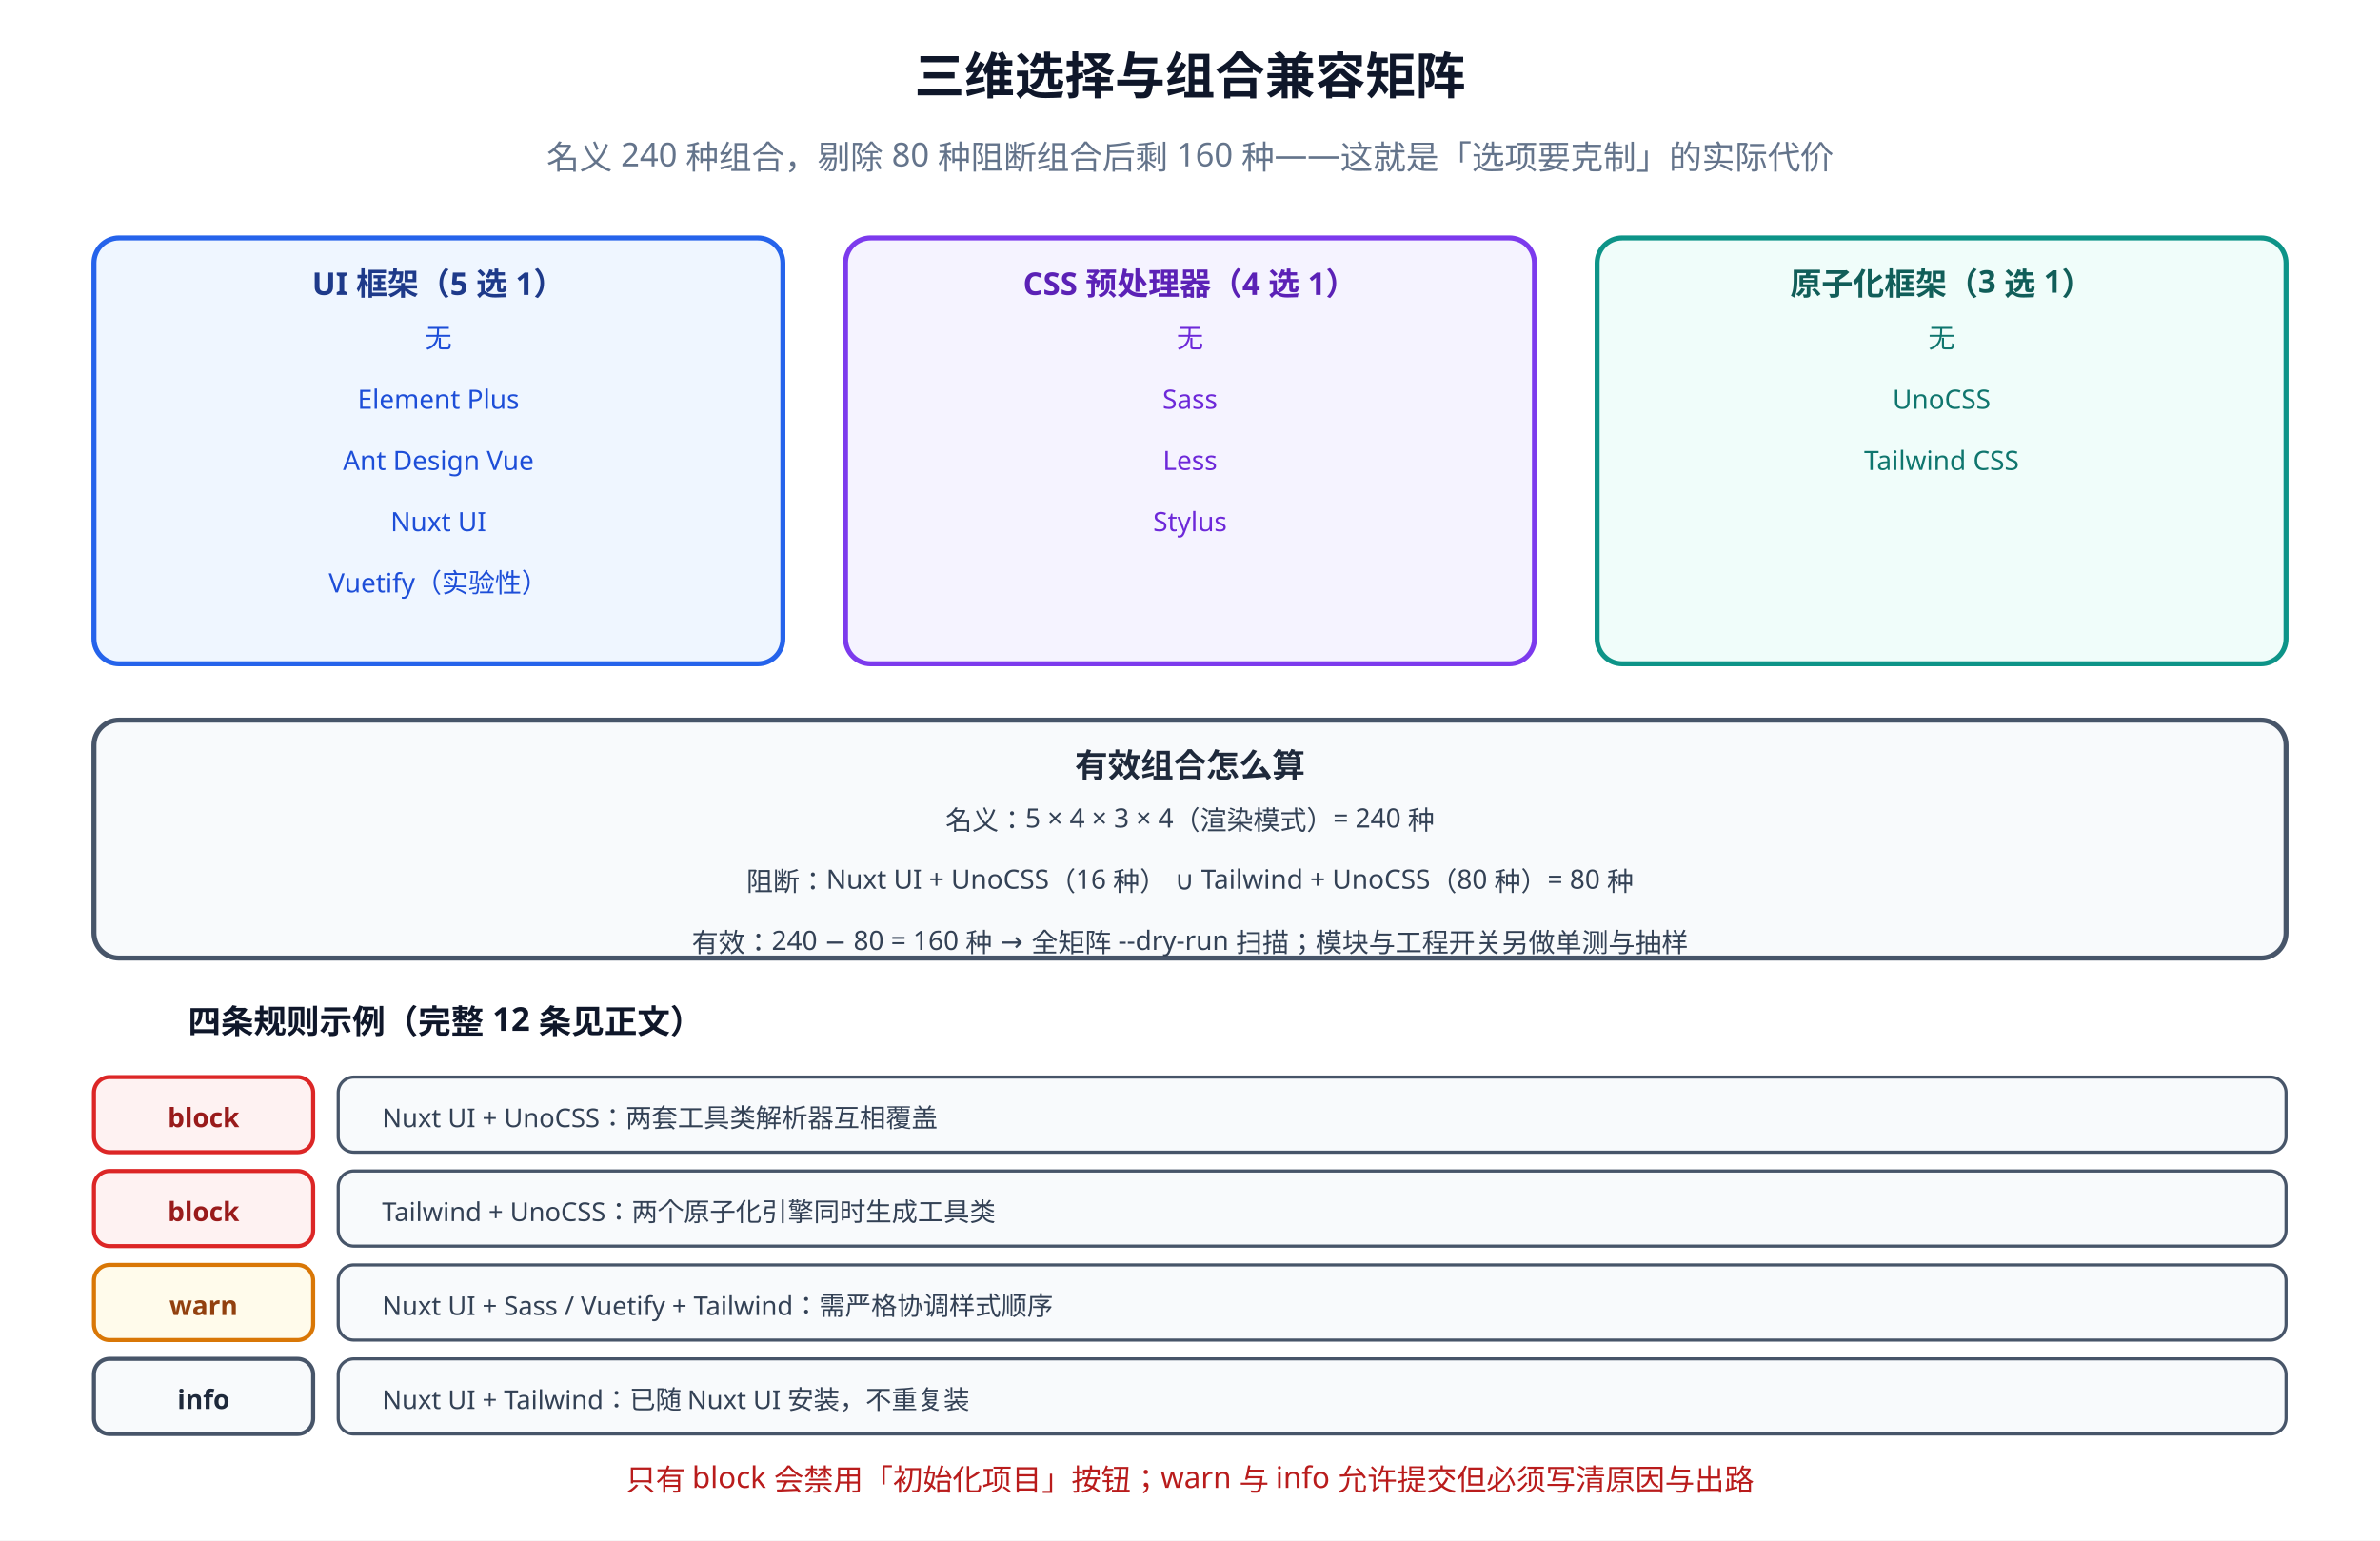
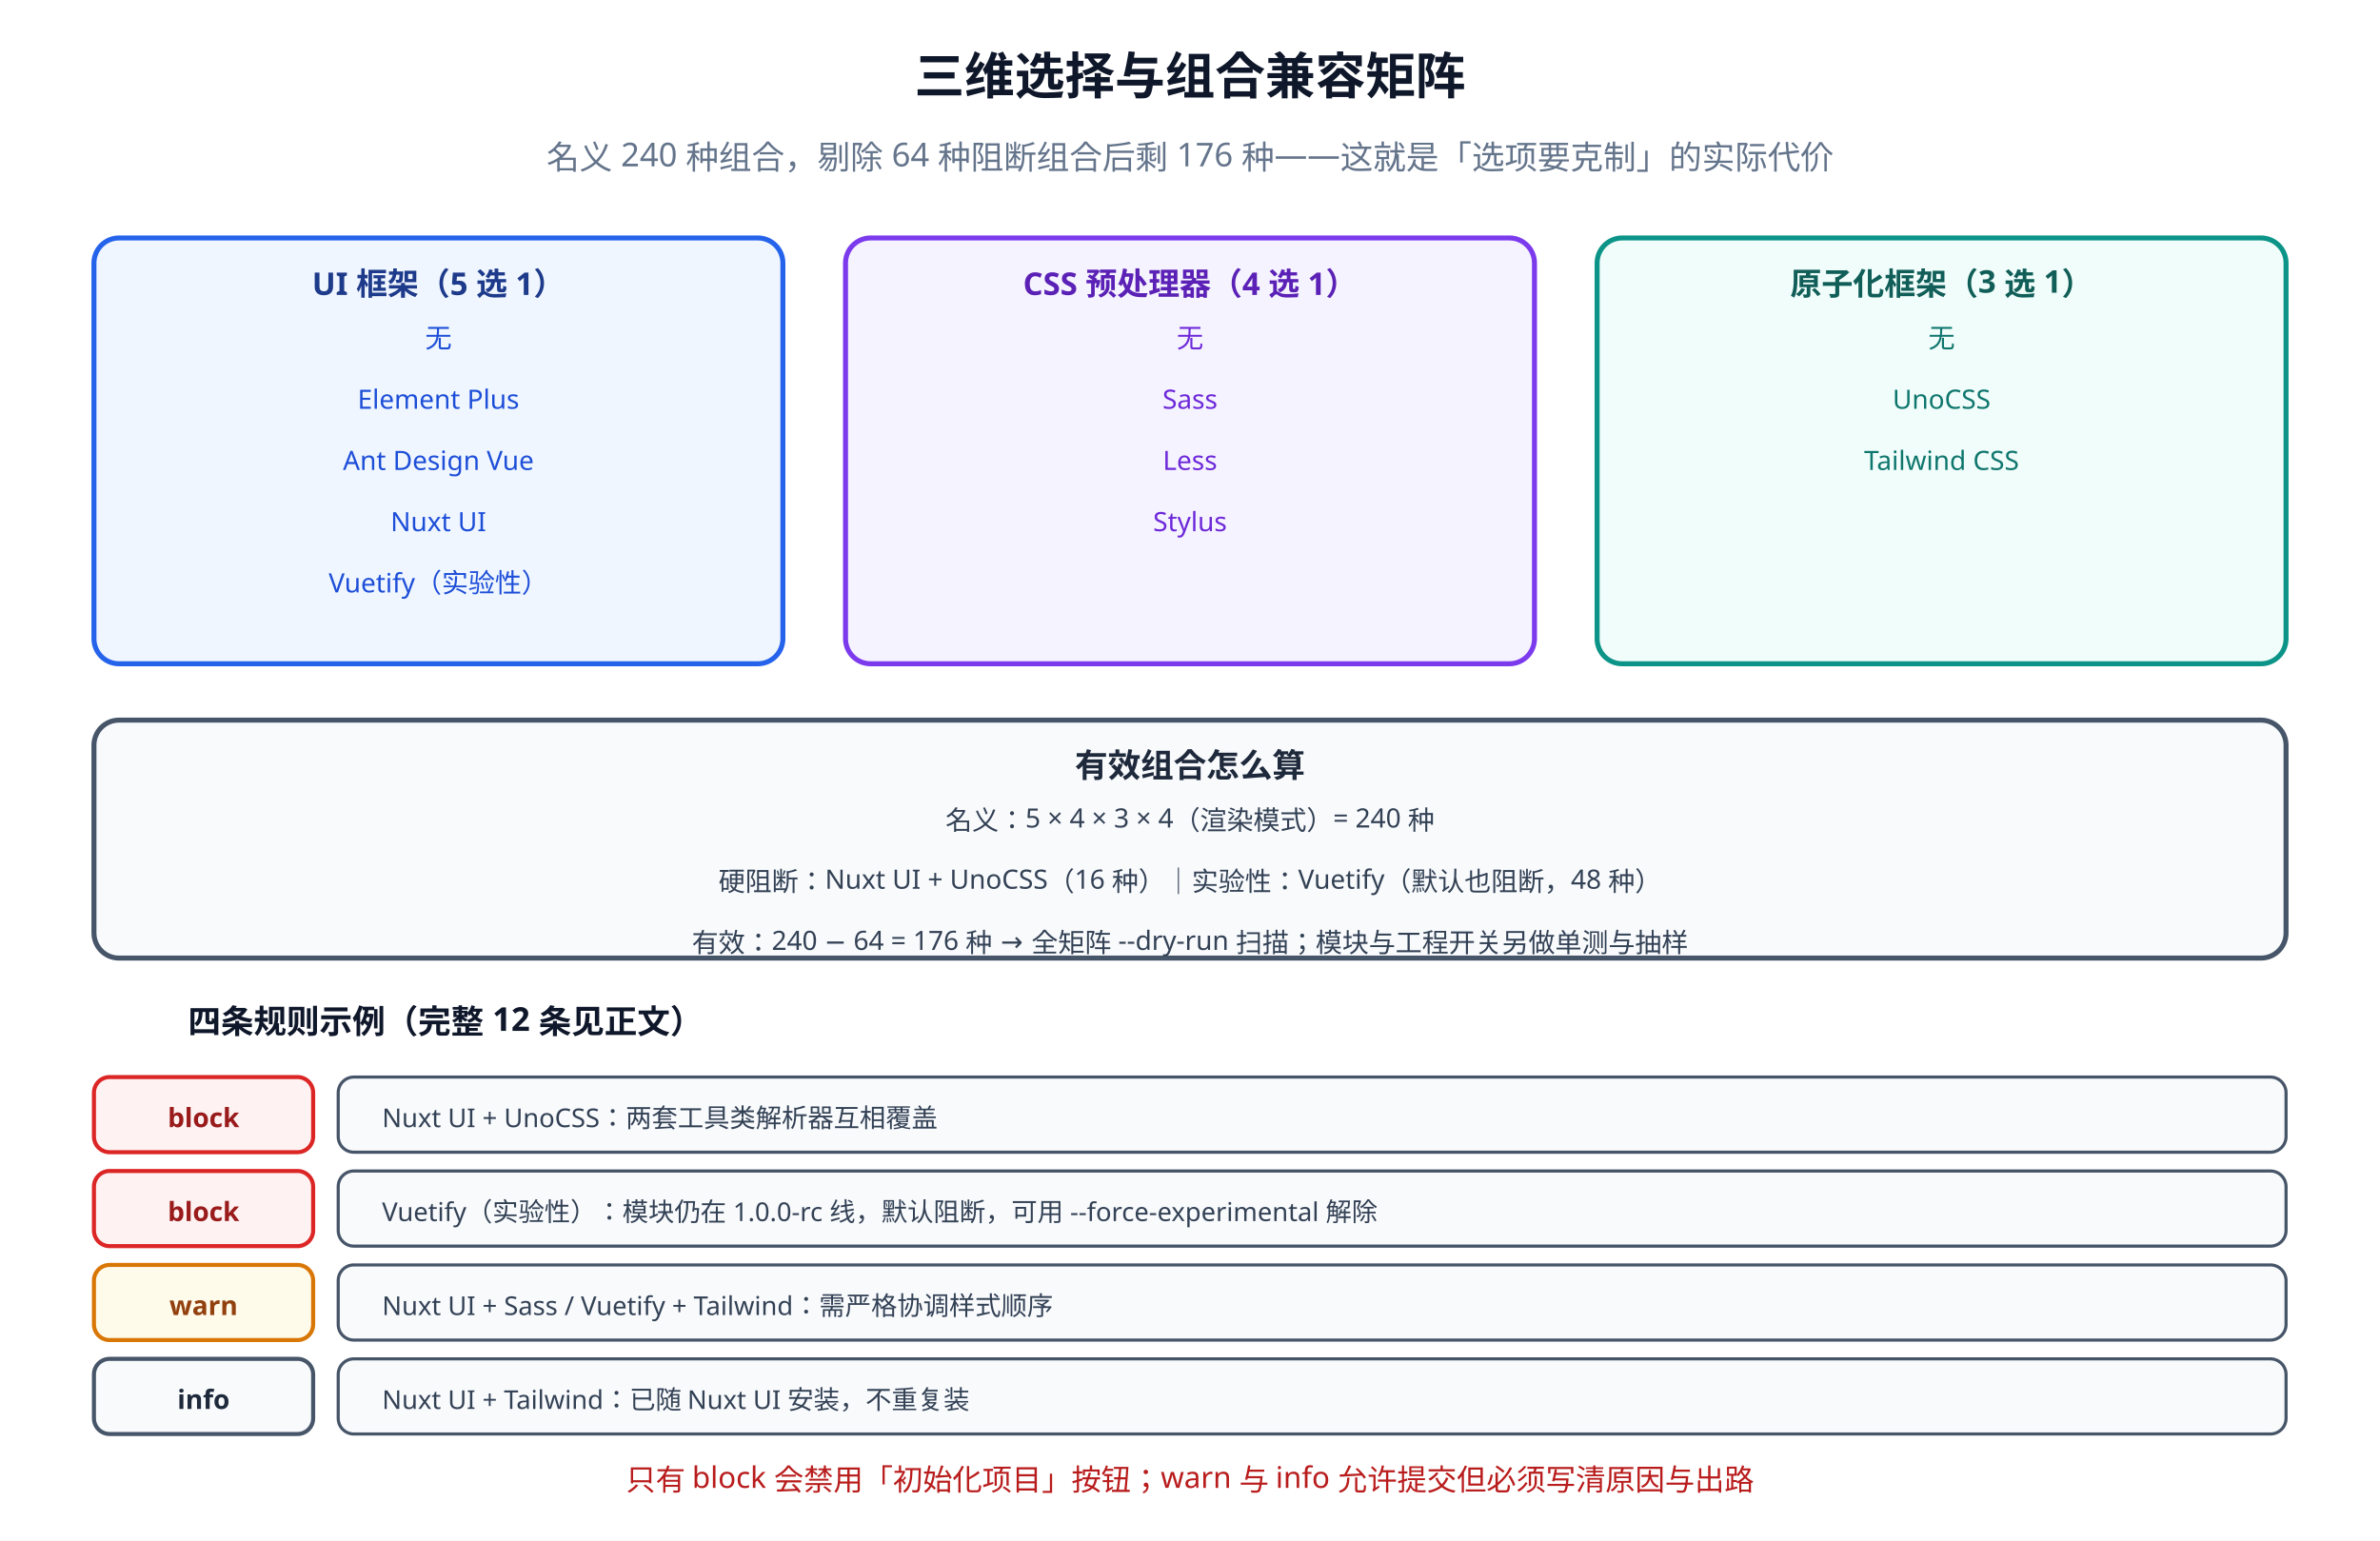
<svg xmlns="http://www.w3.org/2000/svg" viewBox="0 0 760 492" width="760" height="492" font-family="Microsoft YaHei, PingFang SC, sans-serif">
  <rect width="760" height="492" fill="#FFFFFF" />
  <text x="380" y="30" text-anchor="middle" font-size="16" fill="#0F172A" font-weight="bold">三维选择与组合兼容矩阵</text>
-   <text x="380" y="54" text-anchor="middle" font-size="10.5" fill="#64748B">名义 240 种组合，剔除 80 种阻断组合后剩 160 种——这就是「选项要克制」的实际代价</text>
+   <text x="380" y="54" text-anchor="middle" font-size="10.5" fill="#64748B">名义 240 种组合，剔除 64 种阻断组合后剩 176 种——这就是「选项要克制」的实际代价</text>
  <rect x="30" y="76" width="220" height="136" rx="8" fill="#EFF6FF" stroke="#2563EB" stroke-width="1.6" />
  <text x="140" y="94.2" text-anchor="middle" font-size="10" fill="#1E3A8A" font-weight="bold">UI 框架（5 选 1）</text>
  <text x="140" y="111" text-anchor="middle" font-size="8.5" fill="#1D4ED8">无</text>
  <text x="140" y="130.55" text-anchor="middle" font-size="8.5" fill="#1D4ED8">Element Plus</text>
  <text x="140" y="150.1" text-anchor="middle" font-size="8.5" fill="#1D4ED8">Ant Design Vue</text>
  <text x="140" y="169.65" text-anchor="middle" font-size="8.5" fill="#1D4ED8">Nuxt UI</text>
  <text x="140" y="189.2" text-anchor="middle" font-size="8.5" fill="#1D4ED8">Vuetify（实验性）</text>
  <rect x="270" y="76" width="220" height="136" rx="8" fill="#F5F3FF" stroke="#7C3AED" stroke-width="1.6" />
  <text x="380" y="94.2" text-anchor="middle" font-size="10" fill="#5B21B6" font-weight="bold">CSS 预处理器（4 选 1）</text>
  <text x="380" y="111" text-anchor="middle" font-size="8.5" fill="#6D28D9">无</text>
  <text x="380" y="130.55" text-anchor="middle" font-size="8.5" fill="#6D28D9">Sass</text>
  <text x="380" y="150.1" text-anchor="middle" font-size="8.5" fill="#6D28D9">Less</text>
  <text x="380" y="169.65" text-anchor="middle" font-size="8.5" fill="#6D28D9">Stylus</text>
  <text x="380" y="189.2" text-anchor="middle" font-size="8.5" fill="#6D28D9" />
  <rect x="510" y="76" width="220" height="136" rx="8" fill="#F0FDFA" stroke="#0D9488" stroke-width="1.6" />
  <text x="620" y="94.2" text-anchor="middle" font-size="10" fill="#115E59" font-weight="bold">原子化框架（3 选 1）</text>
  <text x="620" y="111" text-anchor="middle" font-size="8.5" fill="#0F766E">无</text>
  <text x="620" y="130.55" text-anchor="middle" font-size="8.5" fill="#0F766E">UnoCSS</text>
  <text x="620" y="150.1" text-anchor="middle" font-size="8.5" fill="#0F766E">Tailwind CSS</text>
  <text x="620" y="169.65" text-anchor="middle" font-size="8.5" fill="#0F766E" />
  <text x="620" y="189.2" text-anchor="middle" font-size="8.5" fill="#0F766E" />
  <rect x="30" y="230" width="700" height="76" rx="8" fill="#F8FAFC" stroke="#475569" stroke-width="1.6" />
  <text x="380" y="248.2" text-anchor="middle" font-size="10.5" fill="#1E293B" font-weight="bold">有效组合怎么算</text>
  <text x="380" y="265" text-anchor="middle" font-size="8.5" fill="#334155">名义：5 × 4 × 3 × 4（渲染模式）= 240 种</text>
-   <text x="380" y="284.55" text-anchor="middle" font-size="8.5" fill="#334155">阻断：Nuxt UI + UnoCSS（16 种） ∪ Tailwind + UnoCSS（80 种）= 80 种</text>
-   <text x="380" y="304.1" text-anchor="middle" font-size="8.5" fill="#334155">有效：240 − 80 = 160 种 → 全矩阵 --dry-run 扫描；模块与工程开关另做单测与抽样</text>
+   <text x="380" y="284.55" text-anchor="middle" font-size="8.5" fill="#334155">硬阻断：Nuxt UI + UnoCSS（16 种）｜实验性：Vuetify（默认也阻断，48 种）</text>
+   <text x="380" y="304.1" text-anchor="middle" font-size="8.5" fill="#334155">有效：240 − 64 = 176 种 → 全矩阵 --dry-run 扫描；模块与工程开关另做单测与抽样</text>
  <text x="60" y="330" text-anchor="start" font-size="10.5" fill="#0F172A" font-weight="bold">四条规则示例（完整 12 条见正文）</text>
  <rect x="30" y="344" width="70" height="24" rx="5" fill="#FEF2F2" stroke="#DC2626" stroke-width="1.3" />
  <text x="65" y="360" text-anchor="middle" font-size="8.5" fill="#991B1B" font-weight="bold">block</text>
  <rect x="108" y="344" width="622" height="24" rx="5" fill="#F8FAFC" stroke="#475569" stroke-width="1" />
  <text x="122" y="360" text-anchor="start" font-size="8.3" fill="#334155">Nuxt UI + UnoCSS：两套工具类解析器互相覆盖</text>
  <rect x="30" y="374" width="70" height="24" rx="5" fill="#FEF2F2" stroke="#DC2626" stroke-width="1.3" />
  <text x="65" y="390" text-anchor="middle" font-size="8.5" fill="#991B1B" font-weight="bold">block</text>
  <rect x="108" y="374" width="622" height="24" rx="5" fill="#F8FAFC" stroke="#475569" stroke-width="1" />
-   <text x="122" y="390" text-anchor="start" font-size="8.3" fill="#334155">Tailwind + UnoCSS：两个原子化引擎同时生成工具类</text>
+   <text x="122" y="390" text-anchor="start" font-size="8.3" fill="#334155">Vuetify（实验性）：模块仍在 1.0.0-rc 线，默认阻断，可用 --force-experimental 解除</text>
  <rect x="30" y="404" width="70" height="24" rx="5" fill="#FFFBEB" stroke="#D97706" stroke-width="1.3" />
  <text x="65" y="420" text-anchor="middle" font-size="8.5" fill="#92400E" font-weight="bold">warn</text>
  <rect x="108" y="404" width="622" height="24" rx="5" fill="#F8FAFC" stroke="#475569" stroke-width="1" />
  <text x="122" y="420" text-anchor="start" font-size="8.3" fill="#334155">Nuxt UI + Sass / Vuetify + Tailwind：需严格协调样式顺序</text>
  <rect x="30" y="434" width="70" height="24" rx="5" fill="#F8FAFC" stroke="#475569" stroke-width="1.3" />
  <text x="65" y="450" text-anchor="middle" font-size="8.5" fill="#1E293B" font-weight="bold">info</text>
  <rect x="108" y="434" width="622" height="24" rx="5" fill="#F8FAFC" stroke="#475569" stroke-width="1" />
  <text x="122" y="450" text-anchor="start" font-size="8.3" fill="#334155">Nuxt UI + Tailwind：已随 Nuxt UI 安装，不重复装</text>
  <text x="380" y="476" text-anchor="middle" font-size="9.5" fill="#B91C1C">只有 block 会禁用「初始化项目」按钮；warn 与 info 允许提交但必须写清原因与出路</text>
  <defs>
    <marker id="arw" markerWidth="9" markerHeight="9" refX="7" refY="4.5" orient="auto">
      <path d="M0,0 L9,4.5 L0,9 Z" fill="#7C3AED" />
    </marker>
  </defs>
</svg>
